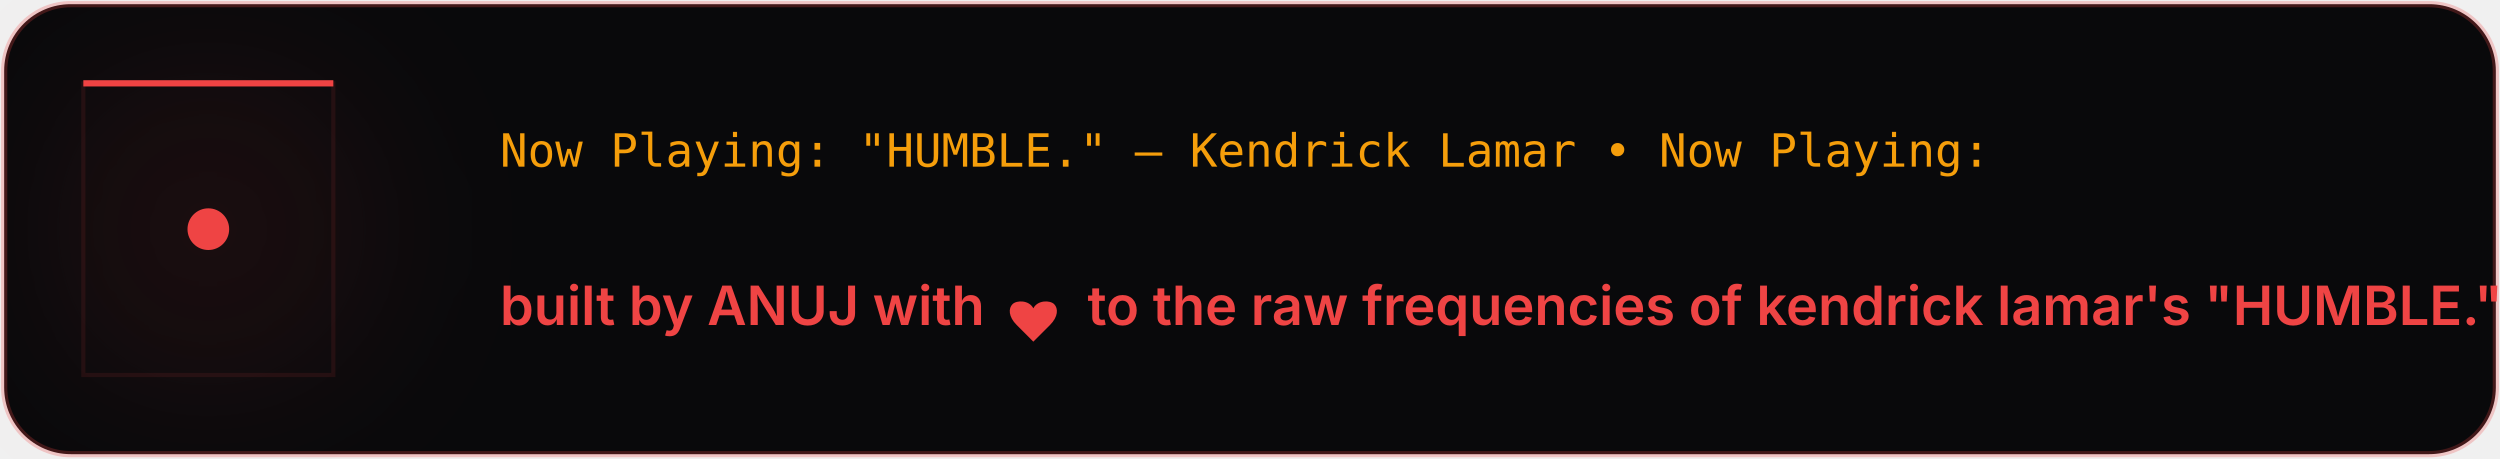
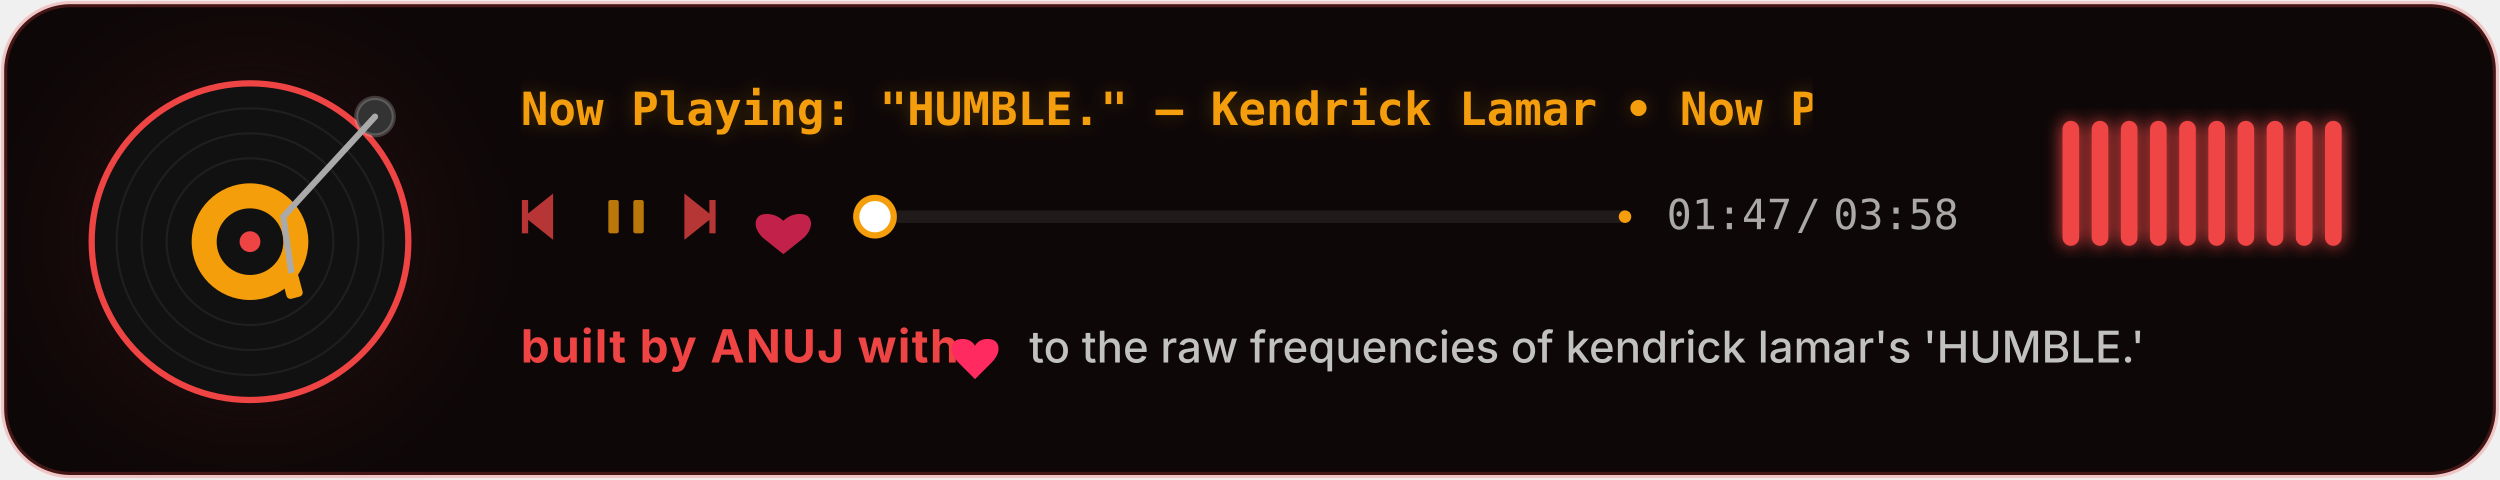
- <svg xmlns="http://www.w3.org/2000/svg" width="600" height="110" viewBox="0 0 600 110" fill="none">
+ <svg xmlns="http://www.w3.org/2000/svg" width="600" height="115" viewBox="0 0 600 115" fill="none">
  <style>
    .player-card {
-       fill: #09090b;
+       fill: #0d0707;
      stroke: rgba(239, 68, 68, 0.25);
      stroke-width: 1.5;
      rx: 16px;
    }
-     .scanner-line {
-       stroke: #ef4444;
+     .glass-shine {
+       animation: shine 6s infinite linear;
+     }
+     @keyframes shine {
+       0% { transform: translateX(-150px); opacity: 0; }
+       15% { opacity: 0.15; }
+       35% { opacity: 0.15; }
+       50% { transform: translateX(600px); opacity: 0; }
+       100% { transform: translateX(600px); opacity: 0; }
+     }
+     .vinyl {
+       animation: spin 8s linear infinite;
+       transform-origin: 0px 0px;
+     }
+     @keyframes spin {
+       0% { transform: rotate(0deg); }
+       100% { transform: rotate(360deg); }
+     }
+     .tonearm {
+       animation: playArm 15s ease-in-out infinite alternate;
+       transform-origin: 0px 0px;
+     }
+     @keyframes playArm {
+       0% { transform: rotate(0deg); }
+       100% { transform: rotate(8deg); }
+     }
+     .track-text {
+       font-family: 'JetBrains Mono', 'Sora', monospace;
+       font-size: 11px;
+       font-weight: bold;
+       fill: #f59e0b;
+       filter: drop-shadow(0 0 2px #f59e0b40);
+     }
+     .marquee {
+       animation: slideMarquee 15s linear infinite;
+     }
+     @keyframes slideMarquee {
+       0% { transform: translateX(0); }
+       100% { transform: translateX(-50%); }
+     }
+     .control-btn {
+       cursor: pointer;
+       transition: all 0.2s ease-in-out;
+       opacity: 0.75;
+     }
+     .control-btn:hover {
+       opacity: 1;
+       transform: scale(1.1);
+     }
+     .play-btn {
+       animation: pulsePlay 2s infinite alternate ease-in-out;
+     }
+     @keyframes pulsePlay {
+       0% { filter: drop-shadow(0 0 1px #f59e0b); }
+       100% { filter: drop-shadow(0 0 5px #f59e0b); }
+     }
+     .heart-icon {
+       fill: #ff2a5f;
+       animation: pulseHeart 1.2s infinite alternate ease-in-out;
+       transform-origin: 188px 52px;
+     }
+     @keyframes pulseHeart {
+       0% { transform: scale(0.9); filter: drop-shadow(0 0 1px #ff2a5f); }
+       100% { transform: scale(1.15); filter: drop-shadow(0 0 5px #ff2a5f); }
+     }
+     .time-text {
+       font-family: 'JetBrains Mono', monospace;
+       font-size: 10px;
+       fill: #ffffff;
+       opacity: 0.65;
+     }
+     .progress-bar-bg {
+       stroke: rgba(255, 255, 255, 0.08);
+       stroke-width: 3;
+       stroke-linecap: round;
+     }
+     .progress-bar-fill {
+       stroke: #f59e0b;
+       stroke-width: 3;
+       stroke-linecap: round;
+       stroke-dasharray: 180;
+       stroke-dashoffset: 180;
+       animation: playProgress 15s linear infinite;
+     }
+     .playhead {
+       fill: #ffffff;
+       stroke: #f59e0b;
      stroke-width: 1.5;
-       animation: scanGrid 3s infinite ease-in-out alternate;
-     }
-     .alert-node {
-       fill: #ef4444;
-       animation: nodePulse 1.5s infinite alternate ease-in-out;
+       animation: playHead 15s linear infinite;
+     }
+     @keyframes playProgress {
+       0% { stroke-dashoffset: 180; }
+       100% { stroke-dashoffset: 0; }
+     }
+     @keyframes playHead {
+       0% { transform: translateX(0px); }
+       100% { transform: translateX(180px); }
    }
    .signature-text {
      font-family: 'Sora', 'Inter', sans-serif;
-       font-size: 13px;
-       font-weight: 600;
+       font-size: 11px;
+       font-weight: 700;
      fill: #ef4444;
-     }
-     .track-text {
-       font-family: 'JetBrains Mono', monospace;
-       font-size: 11px;
-       fill: #f59e0b;
-     }
-     .marquee {
-       animation: slideMarquee 15s linear infinite;
-     }
-     .heart {
+       letter-spacing: 0.03em;
+     }
+     .signature-heart {
+       fill: #ff2a5f;
+       animation: sigHeart 1.2s infinite alternate ease-in-out;
+       transform-origin: 236px 87px;
+     }
+     @keyframes sigHeart {
+       0% { transform: scale(0.9); filter: drop-shadow(0 0 1px #ff2a5f); }
+       100% { transform: scale(1.15); filter: drop-shadow(0 0 4px #ff2a5f); }
+     }
+     .signature-caption {
+       font-family: 'Sora', 'Inter', sans-serif;
+       font-size: 10.5px;
+       font-weight: 500;
+       fill: #ffffff;
+       opacity: 0.75;
+     }
+     .eq-bar {
      fill: #ef4444;
-       animation: heartbeat 1.2s infinite alternate ease-in-out;
-       transform-origin: 228px 78px;
-     }
-     @keyframes scanGrid {
-       0% { y1: 20; y2: 20; }
-       100% { y1: 90; y2: 90; filter: drop-shadow(0 0 4px #ef4444); }
-     }
-     @keyframes nodePulse {
-       0% { fill: #dc2626; opacity: 0.4; }
-       100% { fill: #f59e0b; opacity: 1; filter: drop-shadow(0 0 5px #f59e0b); }
-     }
-     @keyframes slideMarquee {
-       0% { transform: translate(0px, 0); }
-       100% { transform: translate(-330px, 0); }
-     }
-     @keyframes heartbeat {
-       0% { transform: scale(0.9); }
-       100% { transform: scale(1.1); filter: drop-shadow(0 0 3px #ef4444); }
-     }
+       transform-origin: bottom;
+       animation: eqBounce 1.2s infinite ease-in-out alternate;
+     }
+     @keyframes eqBounce {
+       0% { height: 4px; y: 61px; }
+       100% { height: 38px; y: 27px; }
+     }
+     .bar-1 { animation-delay: -0.4s; animation-duration: 1.4s; }
+     .bar-2 { animation-delay: -0.9s; animation-duration: 1.1s; }
+     .bar-3 { animation-delay: -0.2s; animation-duration: 1.3s; }
+     .bar-4 { animation-delay: -0.7s; animation-duration: 0.9s; }
+     .bar-5 { animation-delay: -1.1s; animation-duration: 1.5s; }
+     .bar-6 { animation-delay: -0.5s; animation-duration: 1.2s; }
+     .bar-7 { animation-delay: -1.3s; animation-duration: 1.0s; }
+     .bar-8 { animation-delay: -0.1s; animation-duration: 1.4s; }
+     .bar-9 { animation-delay: -0.8s; animation-duration: 1.1s; }
+     .bar-10 { animation-delay: -0.3s; animation-duration: 1.3s; }
  </style>
-   <rect x="1" y="1" width="598" height="108" class="player-card" />
-   <circle cx="50" cy="55" r="40" fill="#ef4444" opacity="0.08" filter="blur(20px)" />
-   <line x1="20" y1="20" x2="80" y2="20" class="scanner-line" />
-   <rect x="20" y="20" width="60" height="70" stroke="rgba(239, 68, 68, 0.1)" stroke-width="1" />
-   <circle class="alert-node" cx="50" cy="55" r="5" />
-   <svg x="120" y="24" width="360" height="24" viewBox="0 0 360 24" style="overflow: hidden;">
+   <rect x="1" y="1" width="598" height="113" class="player-card" />
+   <g pointer-events="none" style="mix-blend-mode: overlay;">
+     <path d="M-50,0 L0,0 L-100,120 L-150,120 Z" fill="url(#sheenGrad)" class="glass-shine" />
+   </g>
+   <g transform="translate(60, 58)">
+     <circle cx="0" cy="0" r="44" fill="#ef4444" opacity="0.08" filter="blur(16px)" />
+     <g class="vinyl">
+       <circle cx="0" cy="0" r="38" fill="#111111" stroke="#ef4444" stroke-width="1.5" />
+       <circle cx="0" cy="0" r="32" stroke="rgba(255,255,255,0.06)" stroke-width="0.5" fill="none" />
+       <circle cx="0" cy="0" r="26" stroke="rgba(255,255,255,0.06)" stroke-width="0.5" fill="none" />
+       <circle cx="0" cy="0" r="20" stroke="rgba(255,255,255,0.06)" stroke-width="0.5" fill="none" />
+       <circle cx="0" cy="0" r="14" fill="#f59e0b" />
+       <circle cx="0" cy="0" r="8" fill="#111111" />
+       <circle cx="0" cy="0" r="2.5" fill="#ef4444" />
+     </g>
+     <g class="tonearm" transform="translate(30, -30)">
+       <circle cx="0" cy="0" r="4.5" fill="#333" stroke="rgba(255,255,255,0.2)" stroke-width="1" />
+       <path d="M0,0 L-22,24 L-20,38" stroke="#aaaaaa" stroke-width="1.5" stroke-linecap="round" fill="none" />
+       <rect x="-22.5" y="37.5" width="4" height="6" rx="1" fill="#f59e0b" transform="rotate(-15, -20, 38)" />
+     </g>
+   </g>
+   <svg x="125" y="16" width="310" height="20" style="overflow: hidden;">
    <g class="marquee">
-       <text x="0" y="16" class="track-text">Now Playing: "HUMBLE." — Kendrick Lamar   •   Now Playing: "HUMBLE." — Kendrick Lamar</text>
+       <text x="0" y="14" class="track-text">Now Playing: "HUMBLE." — Kendrick Lamar    •    Now Playing: "HUMBLE." — Kendrick Lamar    •    </text>
    </g>
  </svg>
-   <text x="120" y="78" class="signature-text">built by ANUJ with</text>
-   <path class="heart" d="M248,74 C247,72 244,72 243,73 C242,74 242,76 244,78 L248,82 L252,78 C254,76 254,74 253,73 C252,72 249,72 248,74 Z" />
-   <text x="261" y="78" class="signature-text">to the raw frequencies of kendrick lamar's "HUMBLE."</text>
+   <g transform="translate(0, 4)">
+     <path class="control-btn" d="M127,48 L132,44 L132,52 Z M126,44 L126,52" stroke="#ef4444" stroke-width="1.5" fill="#ef4444" />
+     <rect class="control-btn play-btn" x="146" y="44" width="2.5" height="8" rx="0.5" fill="#f59e0b" />
+     <rect class="control-btn play-btn" x="152" y="44" width="2.5" height="8" rx="0.5" fill="#f59e0b" />
+     <path class="control-btn" d="M165,44 L170,48 L165,52 Z M171,44 L171,52" stroke="#ef4444" stroke-width="1.5" fill="#ef4444" />
+     <path class="control-btn heart-icon" d="M188,49 C186,47 183,47 182,48 C181,49 181,51 183,53 L188,57 L193,53 C195,51 195,49 194,48 C193,47 190,47 188,49 Z" />
+   </g>
+   <g transform="translate(0, 4)">
+     <line x1="210" y1="48" x2="390" y2="48" class="progress-bar-bg" />
+     <line x1="210" y1="48" x2="390" y2="48" class="progress-bar-fill" />
+     <circle cx="210" cy="48" r="4.5" class="playhead" />
+   </g>
+   <g transform="translate(0, 4)">
+     <text x="400" y="51" class="time-text">01:47</text>
+     <text x="431" y="51" class="time-text" opacity="0.3">/</text>
+     <text x="440" y="51" class="time-text">03:58</text>
+   </g>
+   <text x="125" y="87" class="signature-text">built by ANUJ with</text>
+   <path class="signature-heart" d="M234,83 C233,81 230,81 229,82 C228,83 228,85 230,87 L234,91 L238,87 C240,85 240,83 239,82 C238,81 235,81 234,83 Z" />
+   <text x="247" y="87" class="signature-caption">to the raw frequencies of kendrick lamar's 'HUMBLE.'</text>
+   <g filter="url(#eqGlow)" transform="translate(0, -6)">
+     <rect class="eq-bar bar-1" x="495" y="35" width="4" height="30" rx="2" />
+     <rect class="eq-bar bar-2" x="502" y="35" width="4" height="30" rx="2" fill="#f59e0b" />
+     <rect class="eq-bar bar-3" x="509" y="35" width="4" height="30" rx="2" />
+     <rect class="eq-bar bar-4" x="516" y="35" width="4" height="30" rx="2" />
+     <rect class="eq-bar bar-5" x="523" y="35" width="4" height="30" rx="2" fill="#f59e0b" />
+     <rect class="eq-bar bar-6" x="530" y="35" width="4" height="30" rx="2" />
+     <rect class="eq-bar bar-7" x="537" y="35" width="4" height="30" rx="2" />
+     <rect class="eq-bar bar-8" x="544" y="35" width="4" height="30" rx="2" fill="#f59e0b" />
+     <rect class="eq-bar bar-9" x="551" y="35" width="4" height="30" rx="2" />
+     <rect class="eq-bar bar-10" x="558" y="35" width="4" height="30" rx="2" />
+   </g>
+   <defs>
+     <filter id="eqGlow">
+       <feGaussianBlur stdDeviation="2" result="blur" />
+       <feMerge>
+         <feMergeNode in="blur" />
+         <feMergeNode in="SourceGraphic" />
+       </feMerge>
+     </filter>
+     <linearGradient id="sheenGrad" x1="0%" y1="0%" x2="100%" y2="100%">
+       <stop offset="0%" stop-color="white" stop-opacity="0" />
+       <stop offset="50%" stop-color="white" stop-opacity="0.3" />
+       <stop offset="100%" stop-color="white" stop-opacity="0" />
+     </linearGradient>
+   </defs>
</svg>
